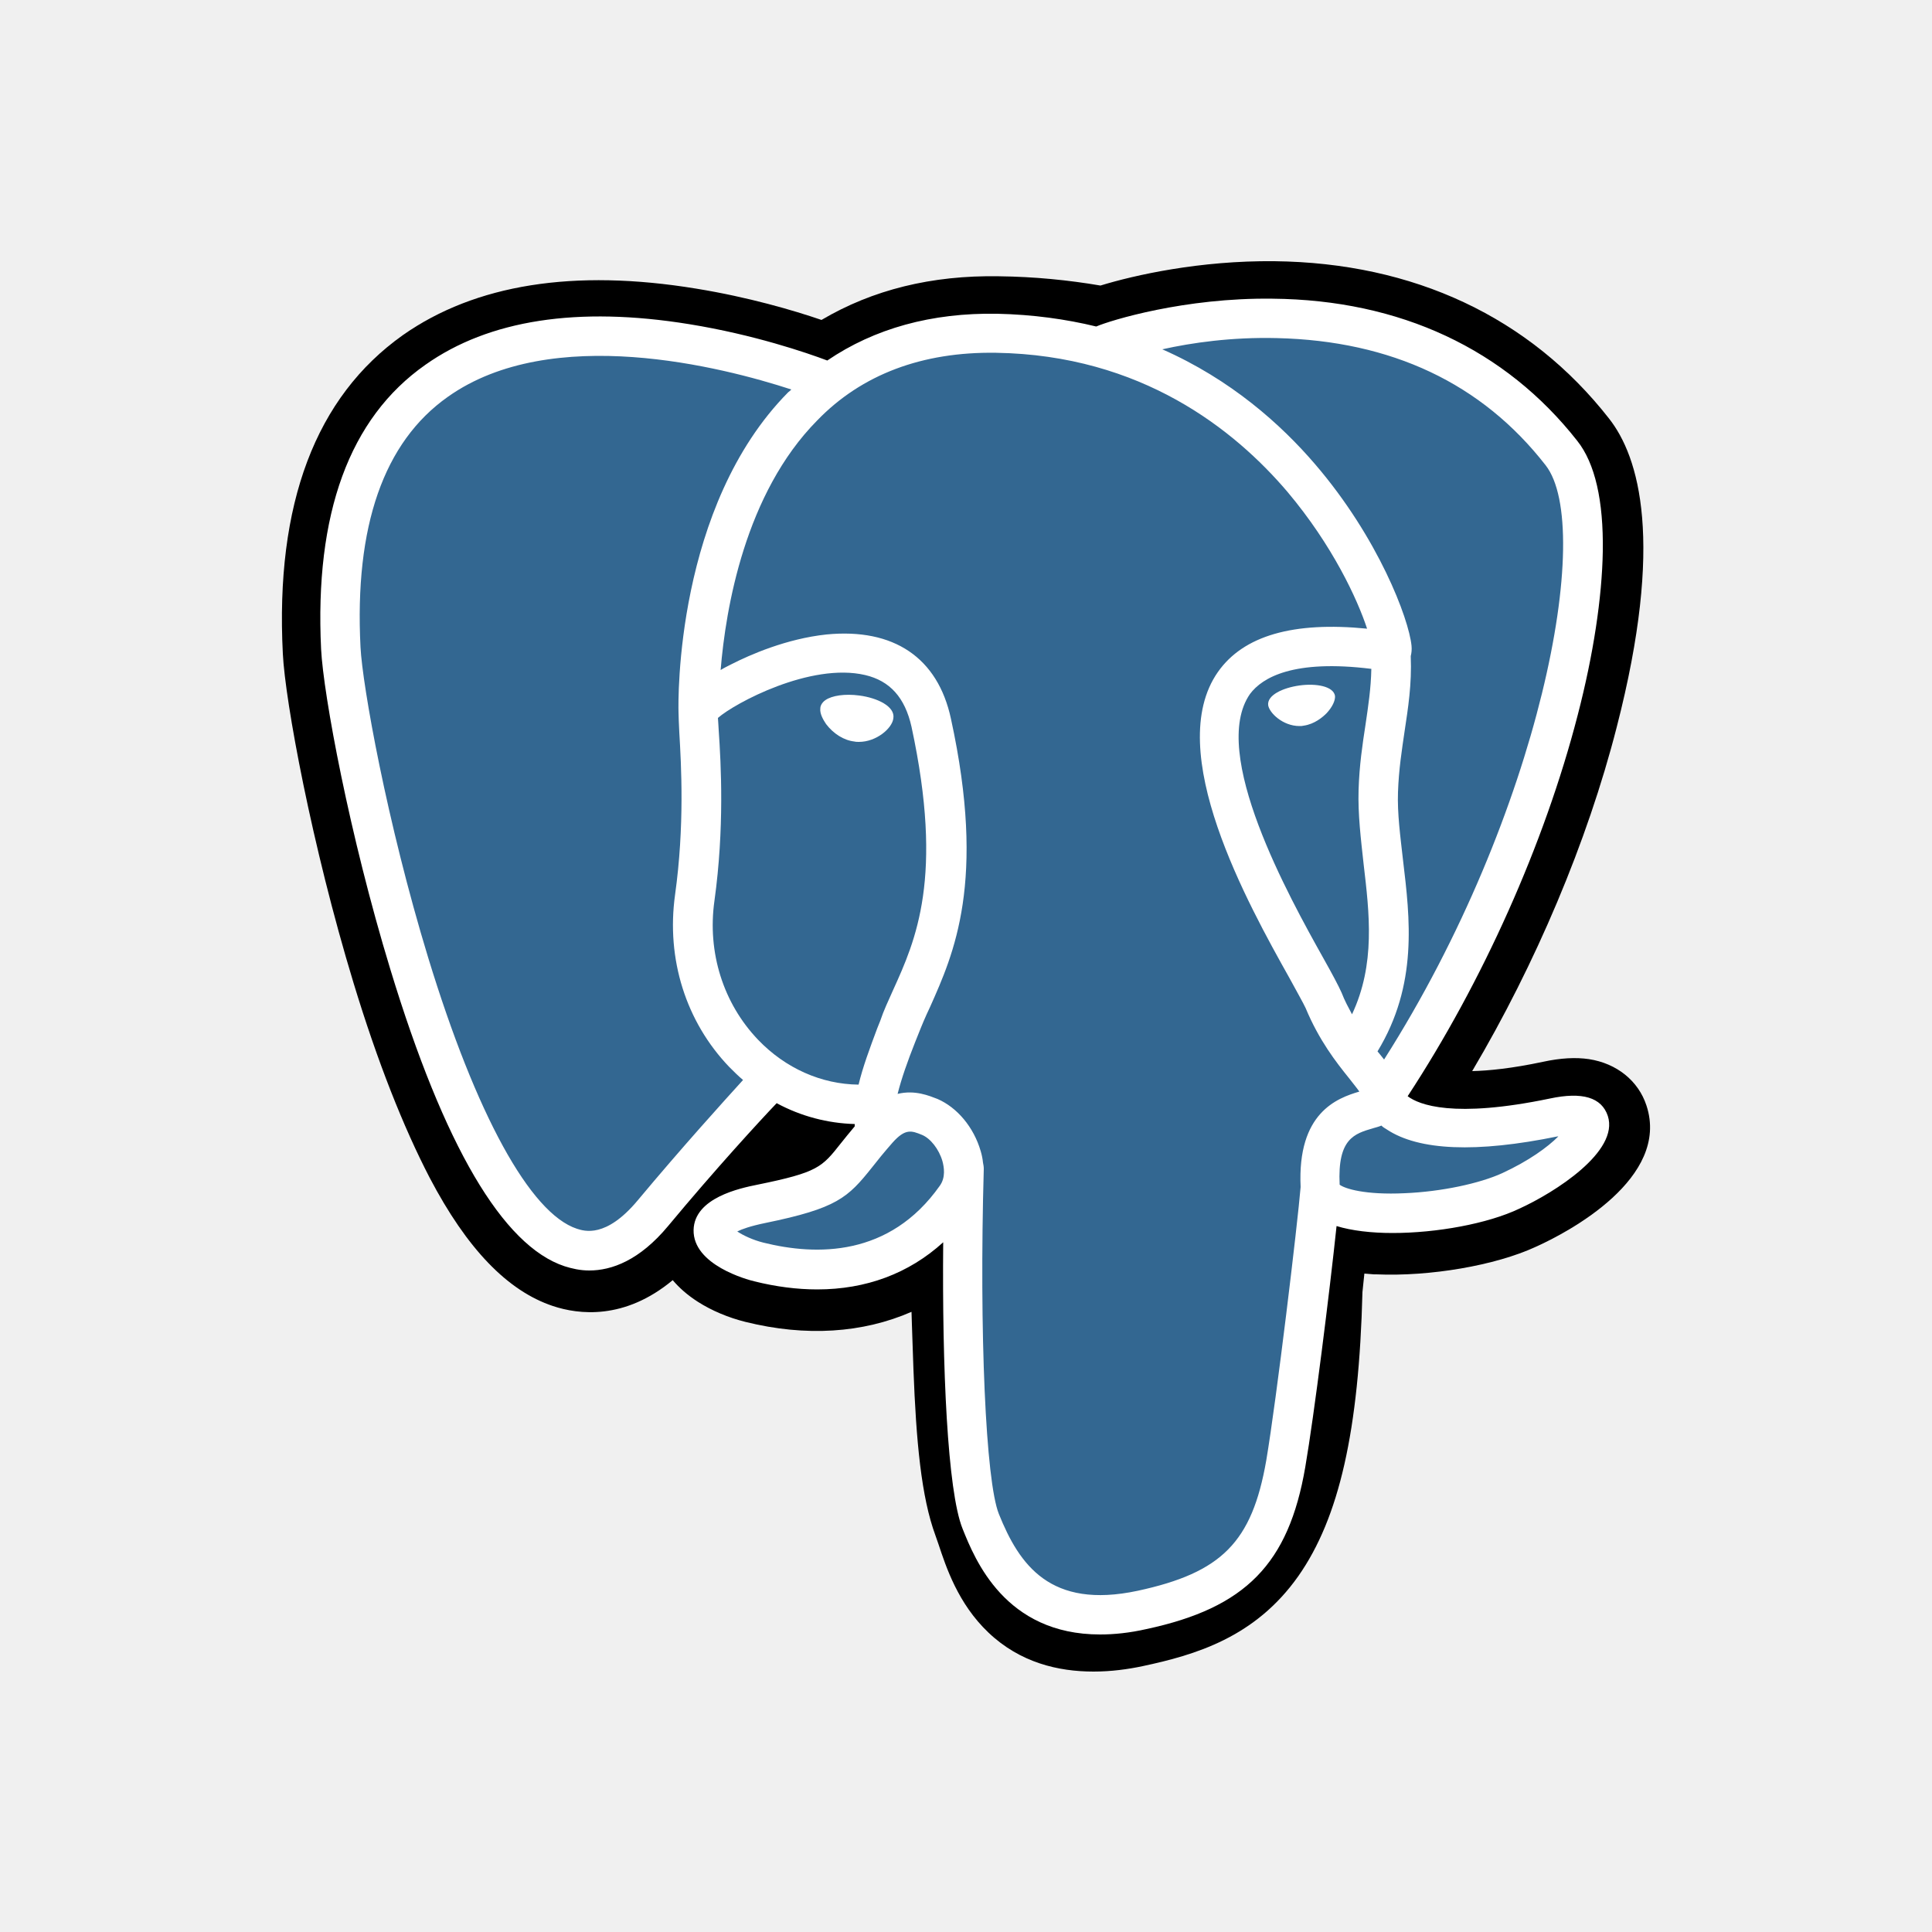
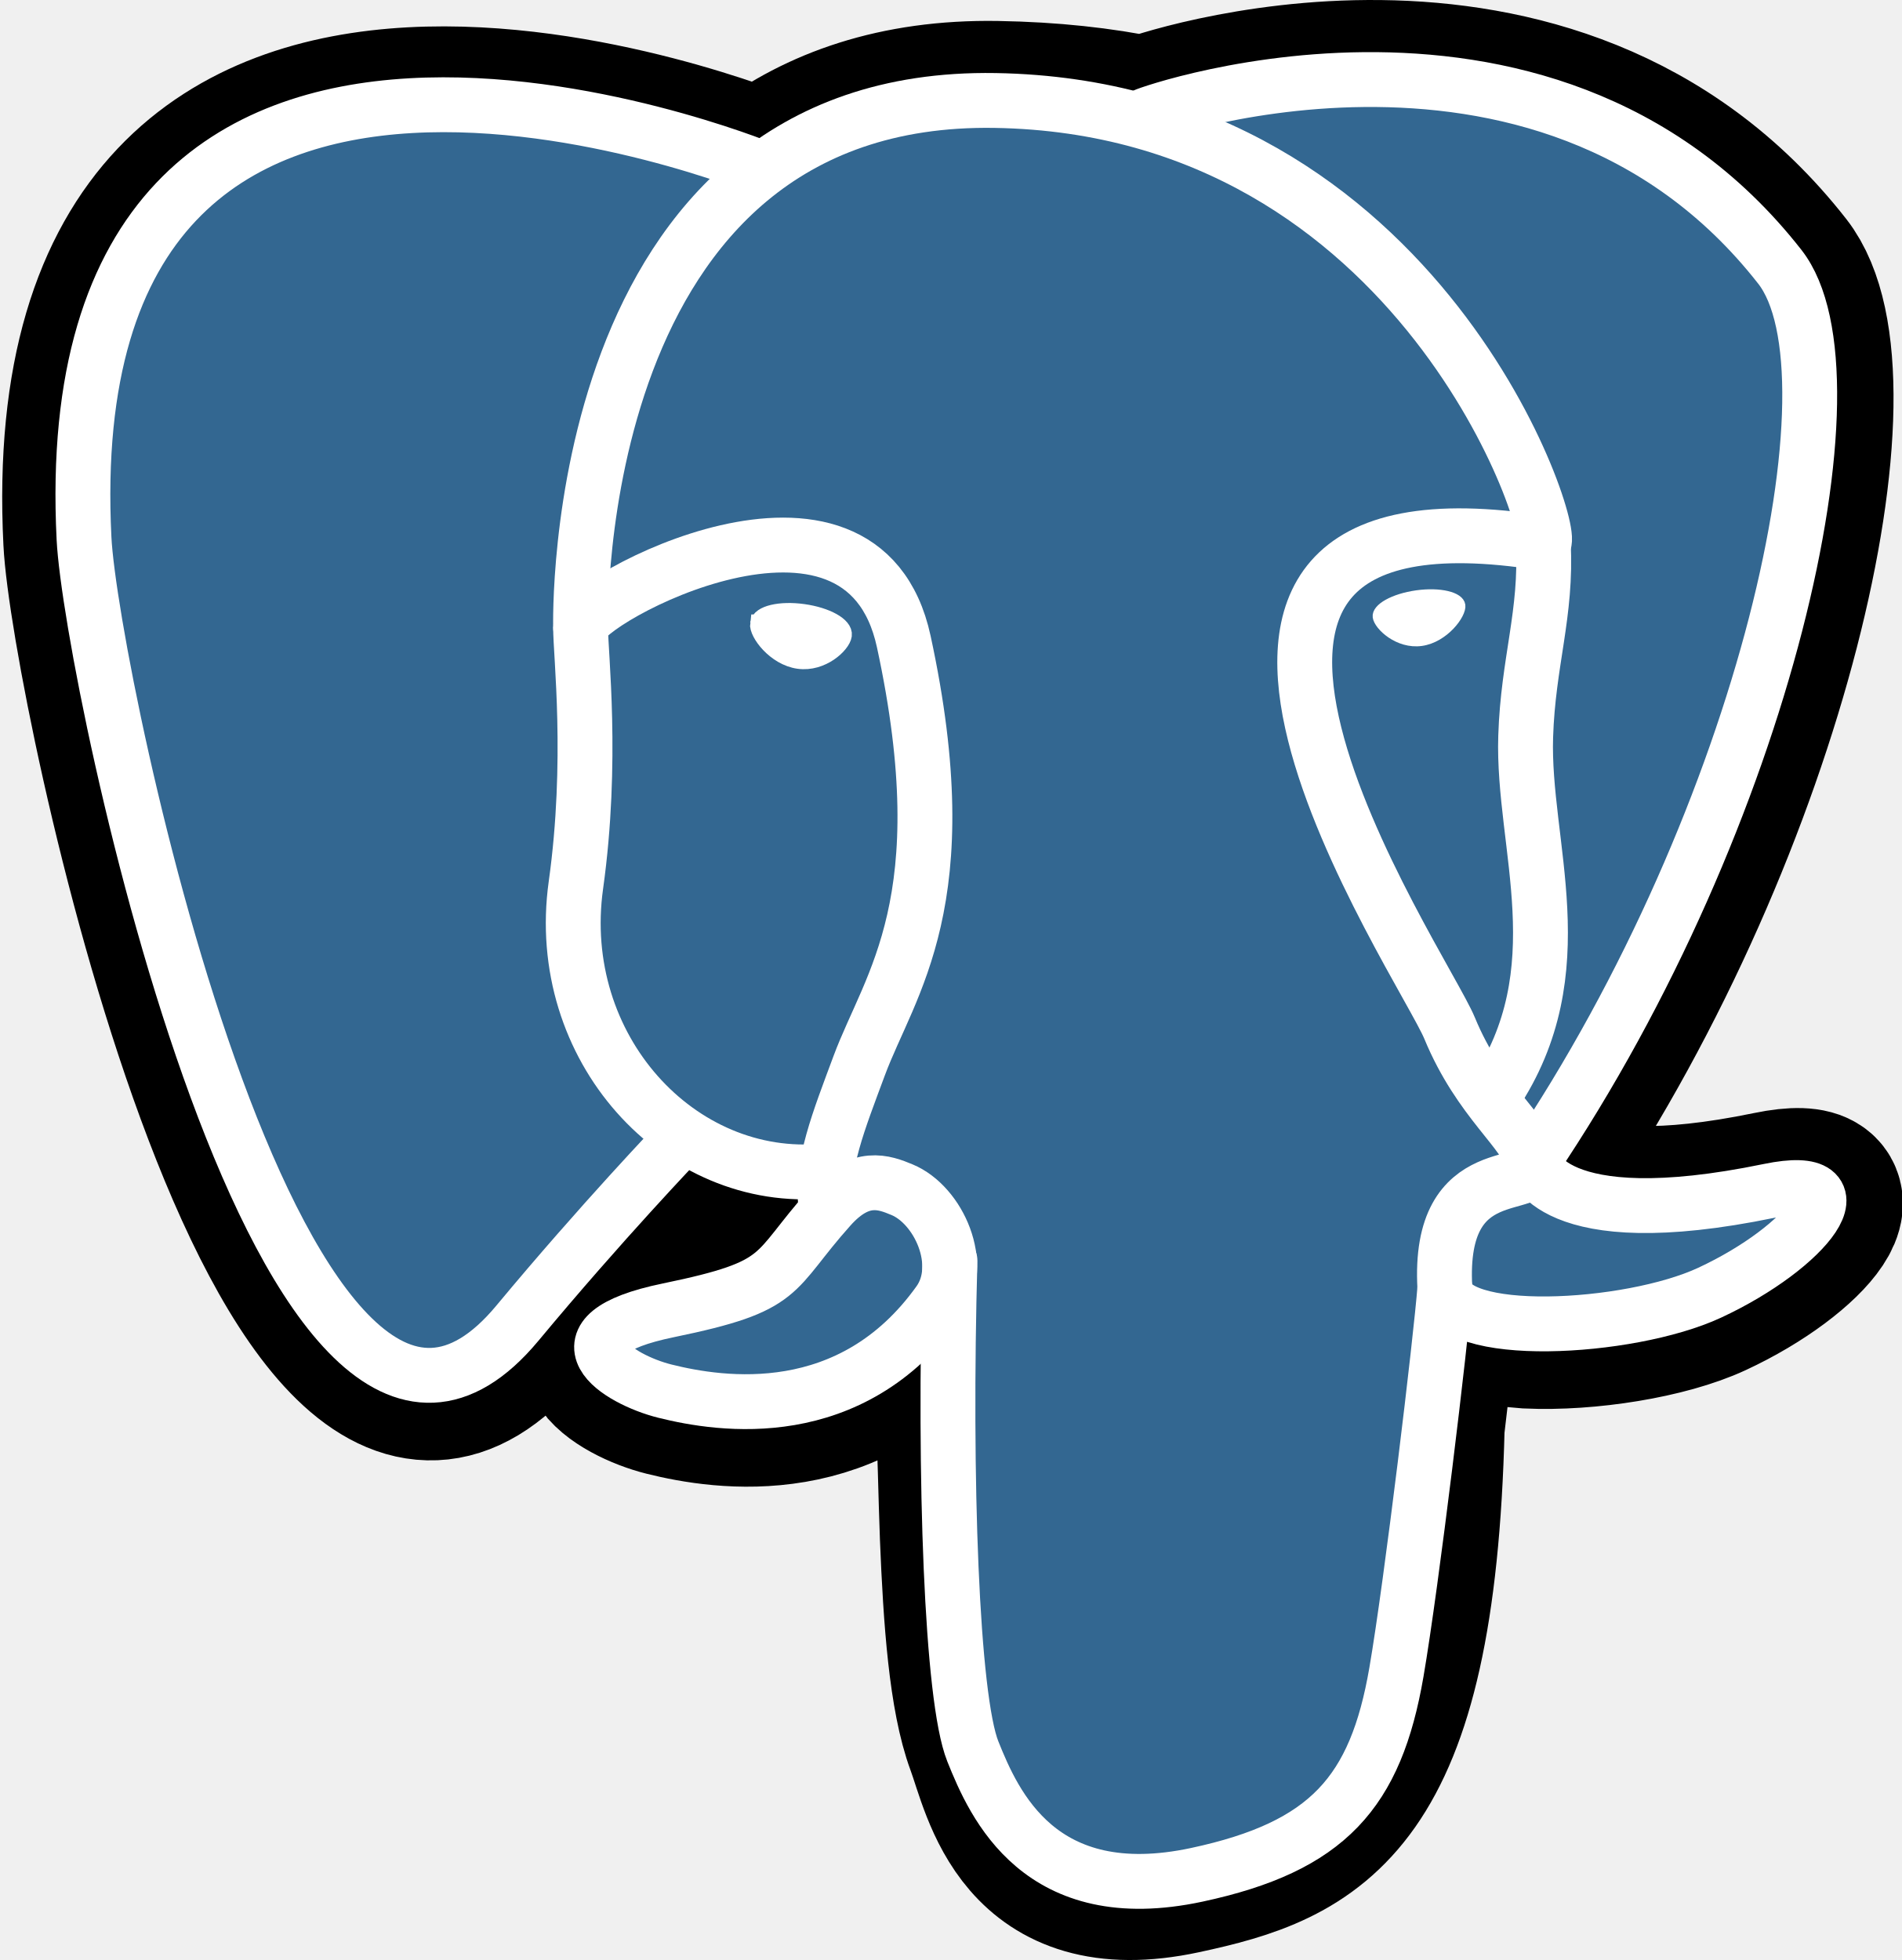
- <svg xmlns="http://www.w3.org/2000/svg" version="1.1" id="Layer_1" x="0px" y="0px" viewBox="0 0 500 500" style="enable-background:new 0 0 500 500;" xml:space="preserve">
-   <style type="text/css">
- 	.st0{fill:#336791;}
- 	.st1{fill:#FFFFFF;}
- </style>
-   <g id="XMLID_1_">
-     <path id="XMLID_3_" d="M426.1,286.1c-2.1-6.4-7.7-10.9-14.9-12c-3.4-0.5-7.3-0.3-11.9,0.7c-8,1.7-14,2.3-18.3,2.4   c16.4-27.7,29.8-59.3,37.4-89c12.4-48.1,5.8-70-2-79.9c-20.5-26.2-50.5-40.3-86.6-40.7c-19.3-0.2-36.2,3.6-45,6.3   c-8.2-1.4-17.1-2.3-26.3-2.4c-17.4-0.3-32.7,3.5-45.9,11.3c-7.3-2.5-18.9-5.9-32.4-8.1c-31.7-5.2-57.2-1.1-75.9,12   c-22.6,16-33.1,43.7-31.1,82.5c0.6,12.3,7.5,49.7,18.3,85.2c6.2,20.4,12.9,37.3,19.7,50.4c9.7,18.5,20.2,29.3,31.9,33.2   c6.6,2.2,18.5,3.7,31-6.7c1.6,1.9,3.7,3.8,6.5,5.6c3.6,2.3,7.9,4.1,12.3,5.2c15.7,3.9,30.4,2.9,43-2.6c0.1,2.2,0.1,4.4,0.2,6.2   c0.1,3,0.2,5.9,0.3,8.7c0.7,18.5,2,33,5.7,43c0.2,0.6,0.5,1.4,0.8,2.3c1.9,5.7,5,15.3,12.9,22.8c8.2,7.8,18.1,10.1,27.2,10.1   c4.6,0,8.9-0.6,12.7-1.4c13.6-2.9,29.1-7.4,40.3-23.3c10.6-15.1,15.7-37.7,16.6-73.5c0.1-1,0.2-2,0.3-2.9c0.1-0.6,0.1-1.3,0.2-1.9   l2.5,0.2l0.6,0c13.9,0.6,30.8-2.3,41.2-7.1C405.9,318.9,432.3,304.9,426.1,286.1" />
-     <path id="XMLID_4_" class="st0" d="M402.4,289.8c-41.2,8.5-44.1-5.5-44.1-5.5c43.5-64.6,61.7-146.6,46-166.6   c-42.8-54.7-117-28.8-118.2-28.2l-0.4,0.1c-8.1-1.7-17.3-2.7-27.5-2.9c-18.7-0.3-32.8,4.9-43.5,13c0,0-132.3-54.5-126.1,68.5   c1.3,26.2,37.5,198.1,80.7,146.1c15.8-19,31-35,31-35c7.6,5,16.6,7.6,26.2,6.7l0.7-0.6c-0.2,2.4-0.1,4.7,0.3,7.4   c-11.1,12.4-7.9,14.6-30.1,19.2c-22.5,4.6-9.3,12.9-0.7,15.1c10.5,2.6,34.7,6.3,51-16.6l-0.7,2.6c4.4,3.5,7.4,22.7,6.9,40.1   c-0.5,17.4-0.9,29.4,2.6,38.7c3.4,9.3,6.9,30.4,36.1,24.1c24.4-5.2,37.1-18.8,38.9-41.4c1.2-16.1,4.1-13.7,4.3-28.1l2.3-6.8   c2.6-21.8,0.4-28.8,15.5-25.6l3.7,0.3c11.1,0.5,25.6-1.8,34.1-5.7C409.6,300.3,420.4,286.1,402.4,289.8L402.4,289.8" />
-     <path id="XMLID_5_" class="st1" d="M222.4,180c-3.7-0.5-7.1,0-8.8,1.2c-1,0.7-1.3,1.6-1.3,2.1c-0.2,1.5,0.9,3.2,1.5,4.1   c1.9,2.5,4.6,4.2,7.3,4.5c0.4,0.1,0.8,0.1,1.2,0.1c4.5,0,8.6-3.5,8.9-6.1C231.7,182.8,227,180.6,222.4,180" />
-     <path id="XMLID_6_" class="st1" d="M345.5,180.1L345.5,180.1c-0.4-2.5-4.9-3.3-9.2-2.7c-4.3,0.6-8.4,2.5-8.1,5.1   c0.3,2,3.8,5.4,8.1,5.4c0.4,0,0.7,0,1.1-0.1c2.8-0.4,4.9-2.2,5.9-3.2C344.8,183,345.6,181.3,345.5,180.1" />
-     <path id="XMLID_15_" class="st1" d="M416.1,288.8c-1.6-4.8-6.6-6.3-15-4.5c-25,5.2-33.9,1.6-36.8-0.6c19.4-29.6,35.4-65.3,44-98.6   c4.1-15.8,6.3-30.5,6.5-42.4c0.2-13.1-2-22.8-6.6-28.6c-18.6-23.7-45.8-36.5-78.9-36.8c-22.7-0.3-41.9,5.6-45.6,7.2   c-7.8-1.9-16.4-3.1-25.6-3.3c-17-0.3-31.8,3.8-44,12.1c-5.3-2-19-6.7-35.7-9.4c-28.9-4.7-51.9-1.1-68.3,10.5   C90.4,108.2,81.4,133,83.1,168c0.6,11.8,7.3,48,17.9,82.8c13.9,45.7,29.1,71.6,45.1,76.9c1.9,0.6,4,1.1,6.4,1.1   c5.8,0,13-2.6,20.4-11.5c12.3-14.8,23.8-27.3,28.1-31.8c6.3,3.4,13.2,5.2,20.2,5.4c0,0.2,0,0.4,0,0.6c-1.4,1.7-2.6,3.1-3.6,4.4   c-4.9,6.2-5.9,7.5-21.6,10.7c-4.5,0.9-16.3,3.4-16.5,11.7c-0.2,9.1,14,12.9,15.7,13.3c5.6,1.4,11.1,2.1,16.3,2.1   c12.6,0,23.7-4.1,32.6-12.2c-0.3,32.4,1.1,64.4,5,74.1c3.2,8,11,27.4,35.6,27.4c3.6,0,7.6-0.4,12-1.4c25.7-5.5,36.8-16.9,41.1-41.9   c2.3-13.4,6.3-45.3,8.1-62.4c3.9,1.2,9,1.8,14.5,1.8c11.4,0,24.6-2.4,32.8-6.3C402.4,308.6,419.1,298,416.1,288.8z M354.9,173.1   c-0.1,5.1-0.8,9.6-1.5,14.4c-0.8,5.2-1.6,10.5-1.8,16.9c-0.2,6.3,0.6,12.8,1.3,19.2c1.5,12.8,3.1,25.9-3,38.9   c-0.9-1.7-1.9-3.5-2.7-5.6c-0.8-1.8-2.4-4.8-4.7-8.9c-8.9-15.9-29.6-53.2-19-68.4C326.7,175.3,334.8,170.6,354.9,173.1z    M330.5,87.5c29.6,0.7,53,11.7,69.5,32.9c12.7,16.2-1.3,90.1-41.8,153.8c-0.4-0.5-0.8-1-1.2-1.5c-0.2-0.2-0.3-0.4-0.5-0.6   c10.5-17.3,8.4-34.4,6.6-49.5c-0.7-6.2-1.5-12.1-1.3-17.6c0.2-5.9,1-10.9,1.7-15.7c0.9-6,1.9-12.2,1.6-19.5   c0.2-0.8,0.3-1.7,0.2-2.7c-0.7-7-8.6-27.9-24.9-46.9c-8.9-10.4-21.9-22-39.6-29.8C308.4,88.7,318.8,87.2,330.5,87.5z M165,310.7   c-8.2,9.8-13.8,7.9-15.7,7.3c-12.1-4-26.1-29.6-38.5-70.2c-10.7-35.1-17-70.4-17.5-80.3c-1.6-31.3,6-53.1,22.6-64.8   c26.9-19.1,71.1-7.7,88.9-1.9c-0.3,0.3-0.5,0.5-0.8,0.7c-29.2,29.5-28.5,79.8-28.4,82.8c0,1.2,0.1,2.9,0.2,5.2   c0.5,8.5,1.4,24.2-1.1,42.1c-2.3,16.6,2.8,32.8,14,44.5c1.2,1.2,2.4,2.4,3.6,3.4C187.4,284.9,176.6,296.8,165,310.7z M196.2,269.1   c-9-9.4-13.2-22.6-11.3-36c2.6-18.8,1.7-35.3,1.1-44.1c-0.1-1.2-0.1-2.3-0.2-3.2c4.3-3.8,24-14.4,38.1-11.1   c6.4,1.5,10.3,5.8,12,13.4c8.4,39,1.1,55.2-4.8,68.2c-1.2,2.7-2.4,5.2-3.3,7.9l-0.8,2c-1.9,5.1-3.7,9.9-4.8,14.5   C212.6,280.6,203.3,276.5,196.2,269.1z M197.6,321.6c-2.8-0.7-5.3-1.9-6.8-2.9c1.2-0.6,3.4-1.4,7.3-2.2   c18.5-3.8,21.3-6.5,27.6-14.4c1.4-1.8,3.1-3.9,5.3-6.4l0,0c3.3-3.7,4.9-3.1,7.6-2c2.2,0.9,4.4,3.7,5.3,6.8c0.4,1.5,0.9,4.2-0.7,6.4   C230.2,325.3,211.3,325,197.6,321.6z M294.4,411.7c-22.6,4.8-30.6-6.7-35.9-19.9c-3.4-8.5-5.1-46.9-3.9-89.3c0-0.6-0.1-1.1-0.2-1.6   c-0.1-1-0.3-2-0.6-3c-1.8-6.2-6.1-11.3-11.2-13.5c-2.1-0.8-5.8-2.4-10.3-1.3c1-4,2.6-8.5,4.5-13.3l0.8-2c0.9-2.3,1.9-4.7,3.1-7.2   c6.1-13.7,14.6-32.4,5.4-74.6c-3.4-15.8-14.8-23.5-32.2-21.8c-10.4,1.1-19.9,5.3-24.6,7.7c-1,0.5-2,1-2.8,1.5   c1.3-15.9,6.3-45.7,25-64.6C223,96.9,238.7,91,257.8,91.3c37.6,0.6,61.7,19.9,75.4,36c11.7,13.9,18.1,27.8,20.6,35.4   c-19.1-1.9-32,1.8-38.6,11.2c-14.3,20.4,7.8,60.1,18.5,79.2c1.9,3.5,3.6,6.5,4.2,7.8c3.5,8.4,7.9,14,11.2,18.1c1,1.3,2,2.5,2.7,3.5   c-5.8,1.7-16.1,5.5-15.2,24.7c-0.8,9.6-6.2,54.8-8.9,70.8C324,399.1,316.2,407,294.4,411.7z M388.8,303.6   c-5.9,2.7-15.8,4.8-25.2,5.2c-10.4,0.5-15.6-1.2-16.9-2.2c-0.6-12,3.9-13.2,8.6-14.6c0.7-0.2,1.5-0.4,2.2-0.7   c0.4,0.4,0.9,0.7,1.4,1c8.3,5.5,23.2,6.1,44.2,1.8l0.2,0C400.5,296.9,395.7,300.4,388.8,303.6z" />
+ <svg xmlns="http://www.w3.org/2000/svg" xml:space="preserve" viewBox="0 0 432.071 445.383">
+   <g style="fill-rule:nonzero;clip-rule:nonzero;fill:none;stroke:#fff;stroke-width:12.465;stroke-linecap:round;stroke-linejoin:round;stroke-miterlimit:4">
+     <path d="M323.205 324.227c2.833-23.601 1.984-27.062 19.563-23.239l4.463.392c13.517.615 31.199-2.174 41.587-7 22.362-10.376 35.622-27.7 13.572-23.148-50.297 10.376-53.755-6.655-53.755-6.655 53.111-78.803 75.313-178.836 56.149-203.322-52.27-66.789-142.748-35.206-144.262-34.386l-.482.089c-9.938-2.062-21.06-3.294-33.554-3.496-22.761-.374-40.032 5.967-53.133 15.904 0 0-161.408-66.498-153.899 83.628 1.597 31.936 45.777 241.655 98.47 178.31 19.259-23.163 37.871-42.748 37.871-42.748 9.242 6.14 20.307 9.272 31.912 8.147l.897-.765c-.281 2.876-.157 5.689.359 9.019-13.572 15.167-9.584 17.83-36.723 23.416-27.457 5.659-11.326 15.734-.797 18.367 12.768 3.193 42.305 7.716 62.268-20.224l-.795 3.188c5.325 4.26 4.965 30.619 5.72 49.452.756 18.834 2.017 36.409 5.856 46.771 3.839 10.36 8.369 37.05 44.036 29.406 29.809-6.388 52.6-15.582 54.677-101.107" style="fill:#000;stroke:#000;stroke-width:37.395;stroke-linecap:butt;stroke-linejoin:miter" />
+     <path stroke="none" d="M402.395 271.23c-50.302 10.376-53.76-6.655-53.76-6.655 53.111-78.808 75.313-178.843 56.153-203.326-52.27-66.785-142.752-35.2-144.262-34.38l-.486.087c-9.938-2.063-21.06-3.292-33.56-3.496-22.761-.373-40.026 5.967-53.127 15.902 0 0-161.411-66.495-153.904 83.63 1.597 31.938 45.776 241.657 98.471 178.312 19.26-23.163 37.869-42.748 37.869-42.748 9.243 6.14 20.308 9.272 31.908 8.147l.901-.765c-.28 2.876-.152 5.689.361 9.019-13.575 15.167-9.586 17.83-36.723 23.416-27.459 5.659-11.328 15.734-.796 18.367 12.768 3.193 42.307 7.716 62.266-20.224l-.796 3.188c5.319 4.26 9.054 27.711 8.428 48.969-.626 21.259-1.044 35.854 3.147 47.254 4.191 11.4 8.368 37.05 44.042 29.406 29.809-6.388 45.256-22.942 47.405-50.555 1.525-19.631 4.976-16.729 5.194-34.28l2.768-8.309c3.192-26.611.507-35.196 18.872-31.203l4.463.392c13.517.615 31.208-2.174 41.591-7 22.358-10.376 35.618-27.7 13.573-23.148z" style="fill:#336791;stroke:none" />
+     <path d="M215.866 286.484c-1.385 49.516.348 99.377 5.193 111.495 4.848 12.118 15.223 35.688 50.9 28.045 29.806-6.39 40.651-18.756 45.357-46.051 3.466-20.082 10.148-75.854 11.005-87.281M173.104 38.256S11.583-27.76 19.092 122.365c1.597 31.938 45.779 241.664 98.473 178.316 19.256-23.166 36.671-41.335 36.671-41.335M260.349 26.207c-5.591 1.753 89.848-34.889 144.087 34.417 19.159 24.484-3.043 124.519-56.153 203.329" />
+     <path d="M348.282 263.953s3.461 17.036 53.764 6.653c22.04-4.552 8.776 12.774-13.577 23.155-18.345 8.514-59.474 10.696-60.146-1.069-1.729-30.355 21.647-21.133 19.96-28.739-1.525-6.85-11.979-13.573-18.894-30.338-6.037-14.633-82.796-126.849 21.287-110.183 3.813-.789-27.146-99.002-124.553-100.599-97.385-1.597-94.19 119.762-94.19 119.762" style="stroke-linejoin:bevel" />
+     <path d="M188.604 274.334c-13.577 15.166-9.584 17.829-36.723 23.417-27.459 5.66-11.326 15.733-.797 18.365 12.768 3.195 42.307 7.718 62.266-20.229 6.078-8.509-.036-22.086-8.385-25.547-4.034-1.671-9.428-3.765-16.361 3.994z" />
+     <path d="M187.715 274.069c-1.368-8.917 2.93-19.528 7.536-31.942 6.922-18.626 22.893-37.255 10.117-96.339-9.523-44.029-73.396-9.163-73.436-3.193-.039 5.968 2.889 30.26-1.067 58.548-5.162 36.913 23.488 68.132 56.479 64.938" />
+     <path d="M172.517 141.7c-.288 2.039 3.733 7.48 8.976 8.207 5.234.73 9.714-3.522 9.998-5.559.284-2.039-3.732-4.285-8.977-5.015-5.237-.731-9.719.333-9.996 2.367z" style="fill:#fff;stroke-width:4.155;stroke-linecap:butt;stroke-linejoin:miter" />
+     <path d="M331.941 137.543c.284 2.039-3.732 7.48-8.976 8.207-5.238.73-9.718-3.522-10.005-5.559-.277-2.039 3.74-4.285 8.979-5.015 5.239-.73 9.718.333 10.002 2.368z" style="fill:#fff;stroke-width:2.078;stroke-linecap:butt;stroke-linejoin:miter" />
+     <path d="M350.676 123.432c.863 15.994-3.445 26.888-3.988 43.914-.804 24.748 11.799 53.074-7.191 81.435" />
  </g>
</svg>
